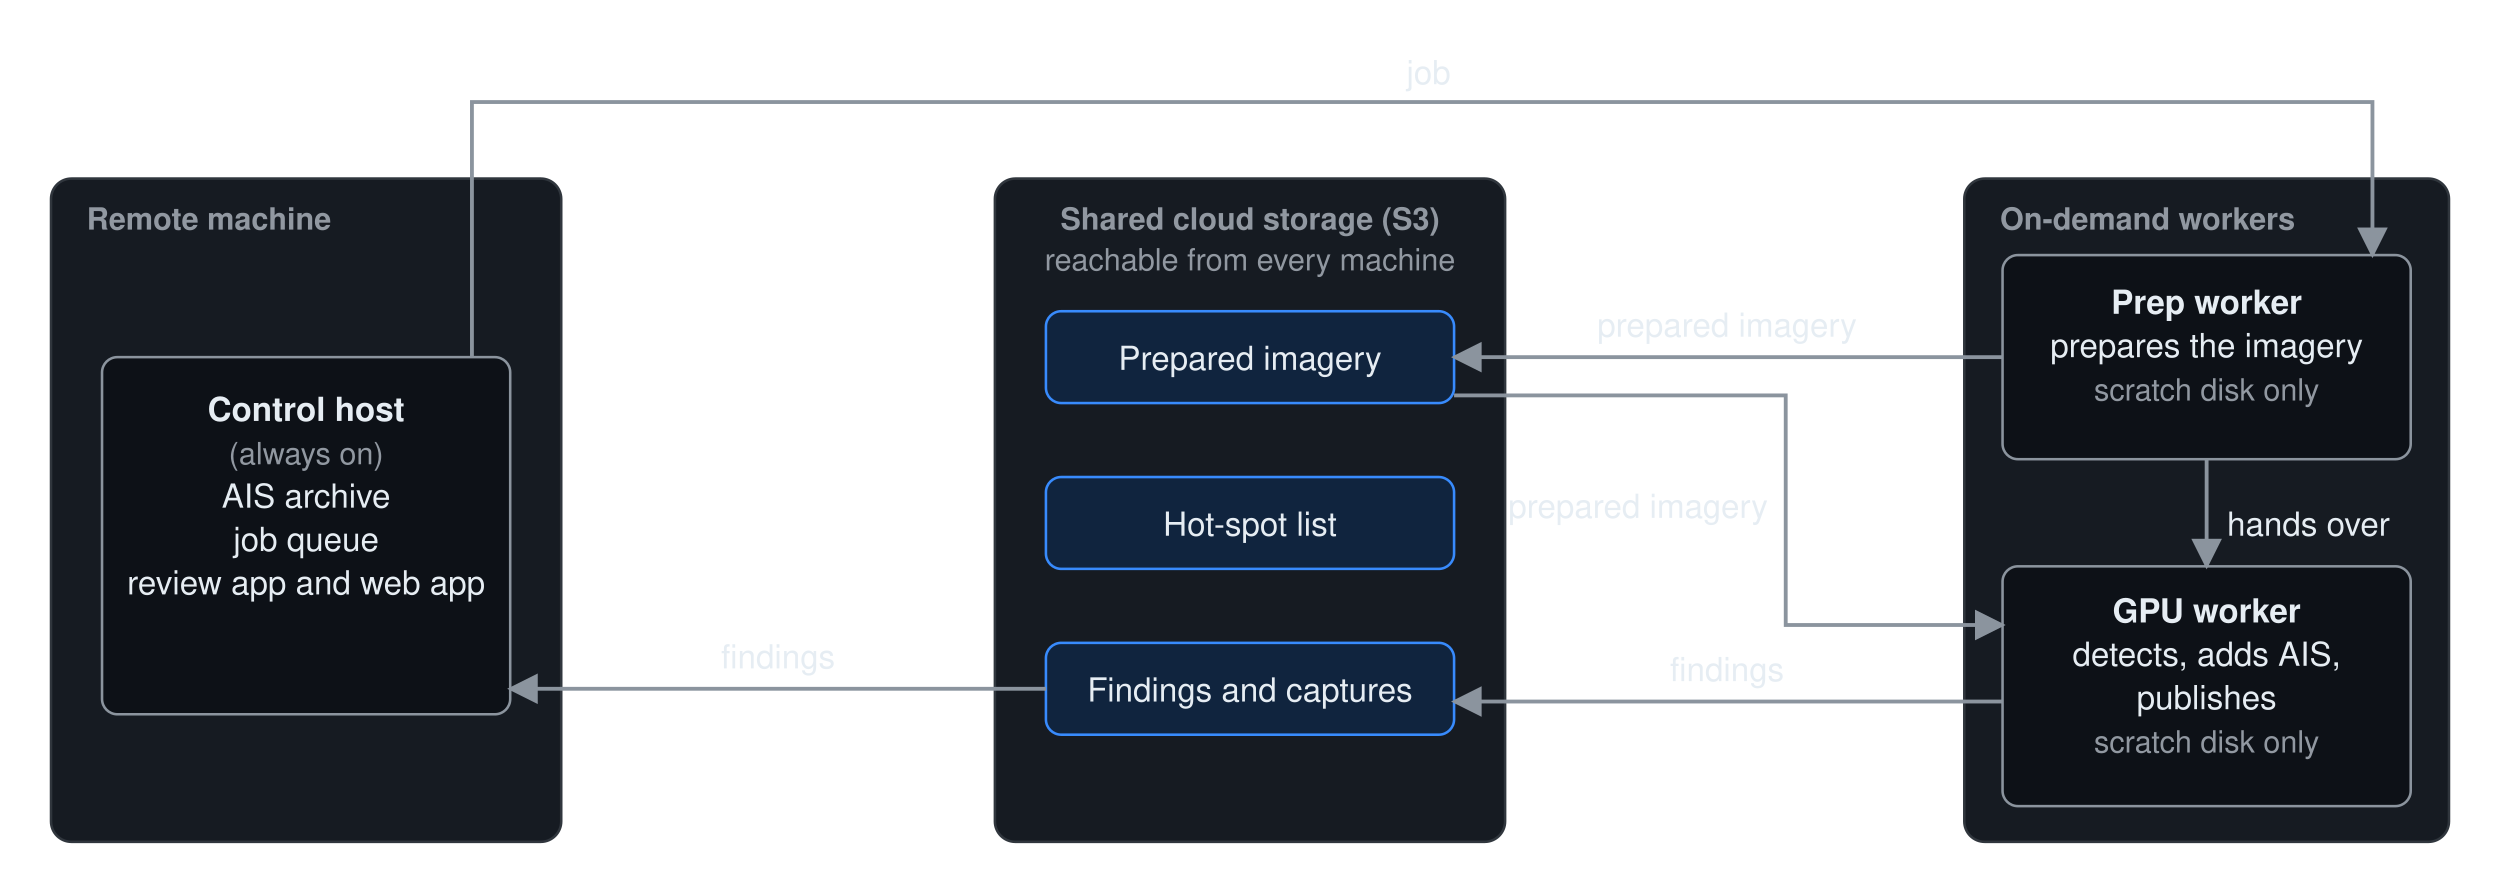
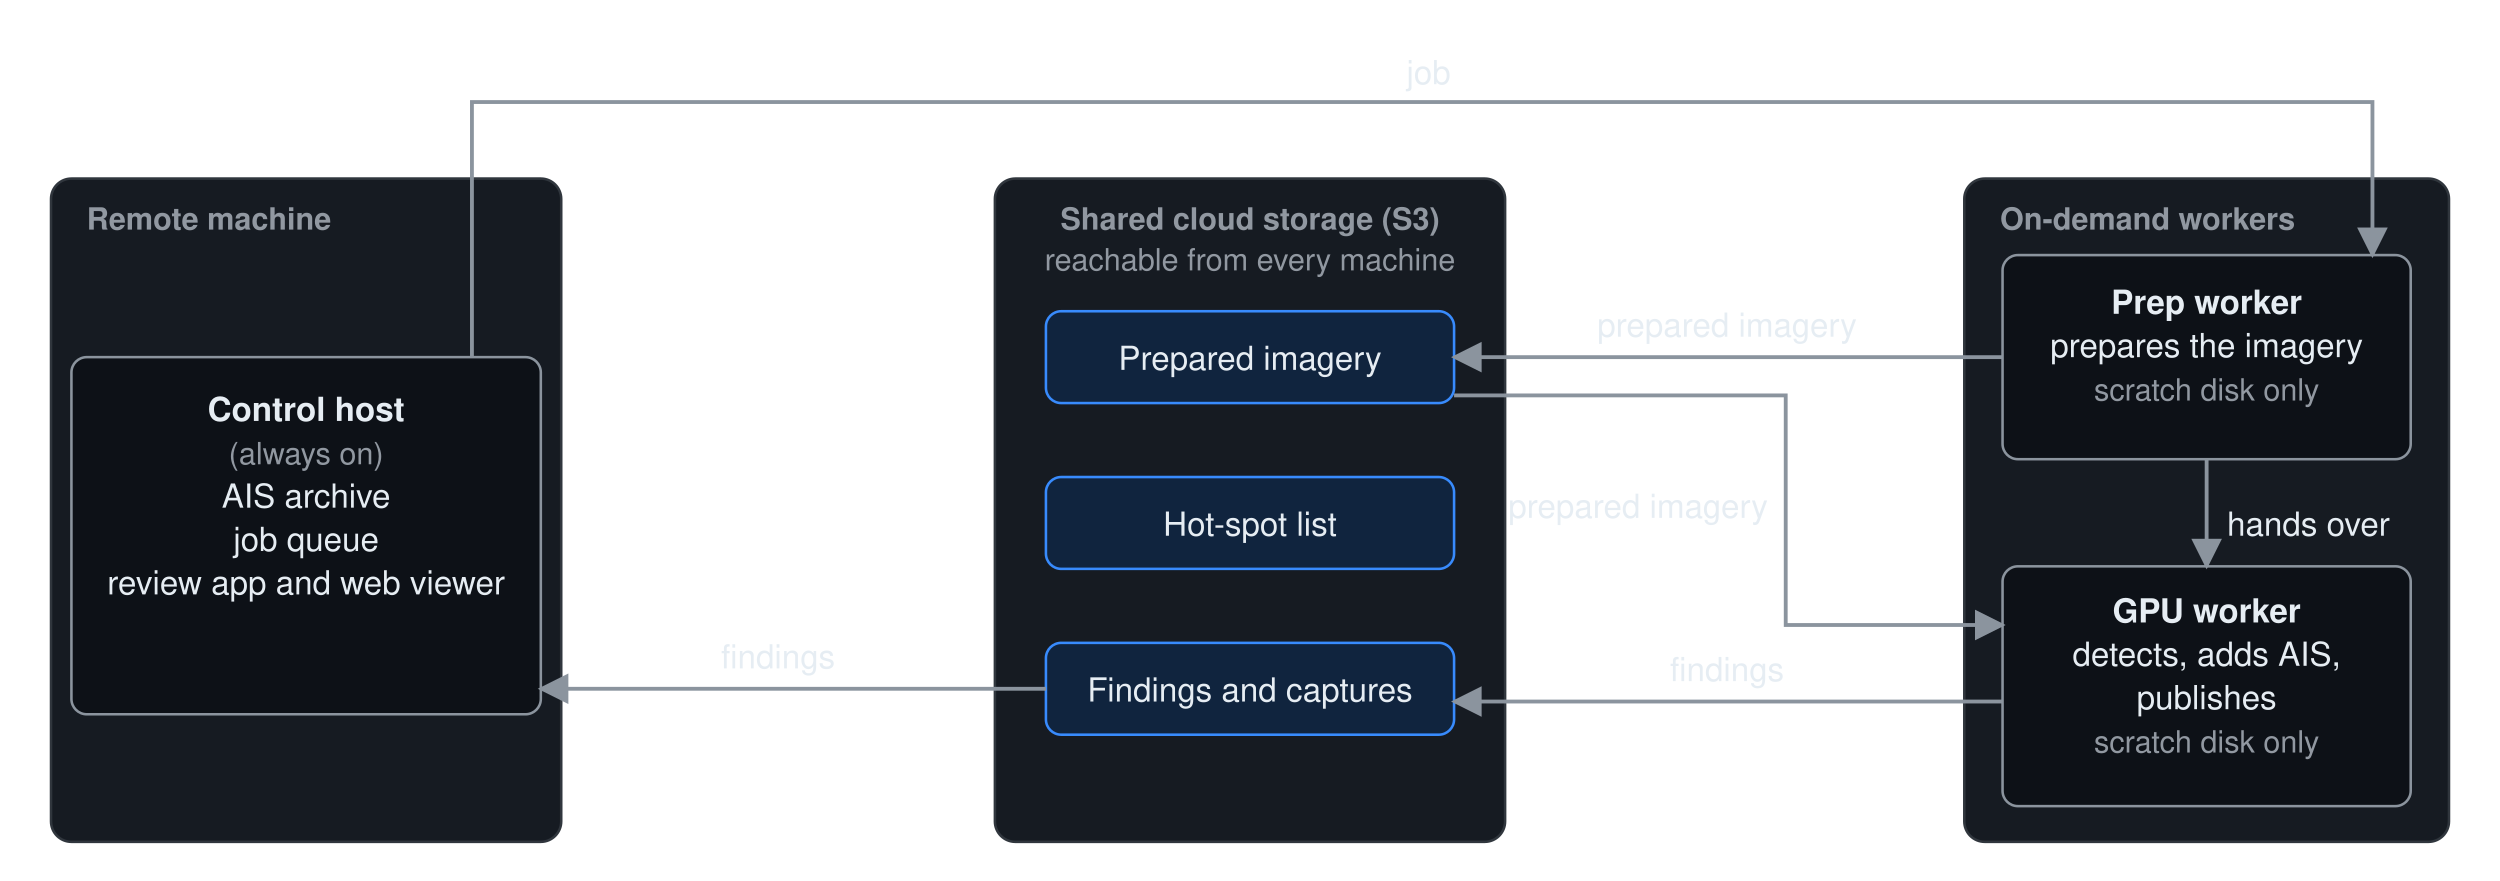
<svg xmlns="http://www.w3.org/2000/svg" width="980" height="345" viewBox="0 0 980 345" role="img" aria-labelledby="t d">
  <style>
text { font: 13px -apple-system, "Segoe UI", Helvetica, Arial, sans-serif; fill: #e6edf3; }
.bold { font-weight: 600; }
.muted { fill: #9198a1; font-size: 12px; }
.panel { fill: #161b22; stroke: #30363d; }
.box { fill: #0d1117; stroke: #8b949e; }
.item { fill: #10243e; stroke: #388bfd; }
.arrow { fill: none; stroke: #8b949e; stroke-width: 1.5; marker-end: url(#h); }
.title { font-weight: 600; font-size: 12px; fill: #9198a1; }
</style>
  <defs>
    <marker id="h" viewBox="0 0 10 10" refX="9" refY="5" markerWidth="8" markerHeight="8" orient="auto">
      <path d="M0,0 L10,5 L0,10 z" fill="#8b949e" />
    </marker>
  </defs>
  <rect class="panel" x="20" y="70" width="200" height="260" rx="8" />
  <text class="title" x="34" y="90">Remote machine</text>
  <rect class="panel" x="390" y="70" width="200" height="260" rx="8" />
  <text class="title" x="490" y="90" text-anchor="middle">Shared cloud storage (S3)</text>
  <text class="muted" x="490" y="106" text-anchor="middle">reachable from every machine</text>
  <rect class="panel" x="770" y="70" width="190" height="260" rx="8" />
  <text class="title" x="784" y="90">On-demand workers</text>
-   <rect class="box" x="40" y="140" width="160" height="140" rx="6" />
+   <rect class="box" x="28" y="140" width="184" height="140" rx="6" />
  <text x="120" y="165" text-anchor="middle" class="bold">Control host</text>
  <text x="120" y="182" text-anchor="middle" class="muted">(always on)</text>
  <text x="120" y="199" text-anchor="middle" class="">AIS archive</text>
  <text x="120" y="216" text-anchor="middle" class="">job queue</text>
-   <text x="120" y="233" text-anchor="middle" class="">review app and web app</text>
+   <text x="120" y="233" text-anchor="middle" class="">review app and web viewer</text>
  <rect class="item" x="410" y="122" width="160" height="36" rx="6" />
  <text x="490" y="145" text-anchor="middle">Prepared imagery</text>
  <rect class="item" x="410" y="187" width="160" height="36" rx="6" />
  <text x="490" y="210" text-anchor="middle">Hot-spot list</text>
  <rect class="item" x="410" y="252" width="160" height="36" rx="6" />
  <text x="490" y="275" text-anchor="middle">Findings and captures</text>
  <rect class="box" x="785" y="100" width="160" height="80" rx="6" />
  <text x="865" y="123" text-anchor="middle" class="bold">Prep worker</text>
  <text x="865" y="140" text-anchor="middle" class="">prepares the imagery</text>
  <text x="865" y="157" text-anchor="middle" class="muted">scratch disk only</text>
  <rect class="box" x="785" y="222" width="160" height="94" rx="6" />
  <text x="865" y="244" text-anchor="middle" class="bold">GPU worker</text>
  <text x="865" y="261" text-anchor="middle" class="">detects, adds AIS,</text>
  <text x="865" y="278" text-anchor="middle" class="">publishes</text>
  <text x="865" y="295" text-anchor="middle" class="muted">scratch disk only</text>
  <path class="arrow" d="M185,140 V40 H930 V100" />
  <text x="560" y="33" text-anchor="middle">job</text>
  <path class="arrow" d="M785,140 H570" />
  <text x="677" y="132" text-anchor="middle">prepared imagery</text>
  <path class="arrow" d="M865,180 V222" />
  <text x="873" y="210">hands over</text>
  <path class="arrow" d="M570,155 H700 V245 H785" />
  <text x="693" y="203" text-anchor="end">prepared imagery</text>
  <path class="arrow" d="M785,275 H570" />
  <text x="677" y="267" text-anchor="middle">findings</text>
-   <path class="arrow" d="M410,270 H200" />
+   <path class="arrow" d="M410,270 H212" />
  <text x="305" y="262" text-anchor="middle">findings</text>
</svg>
